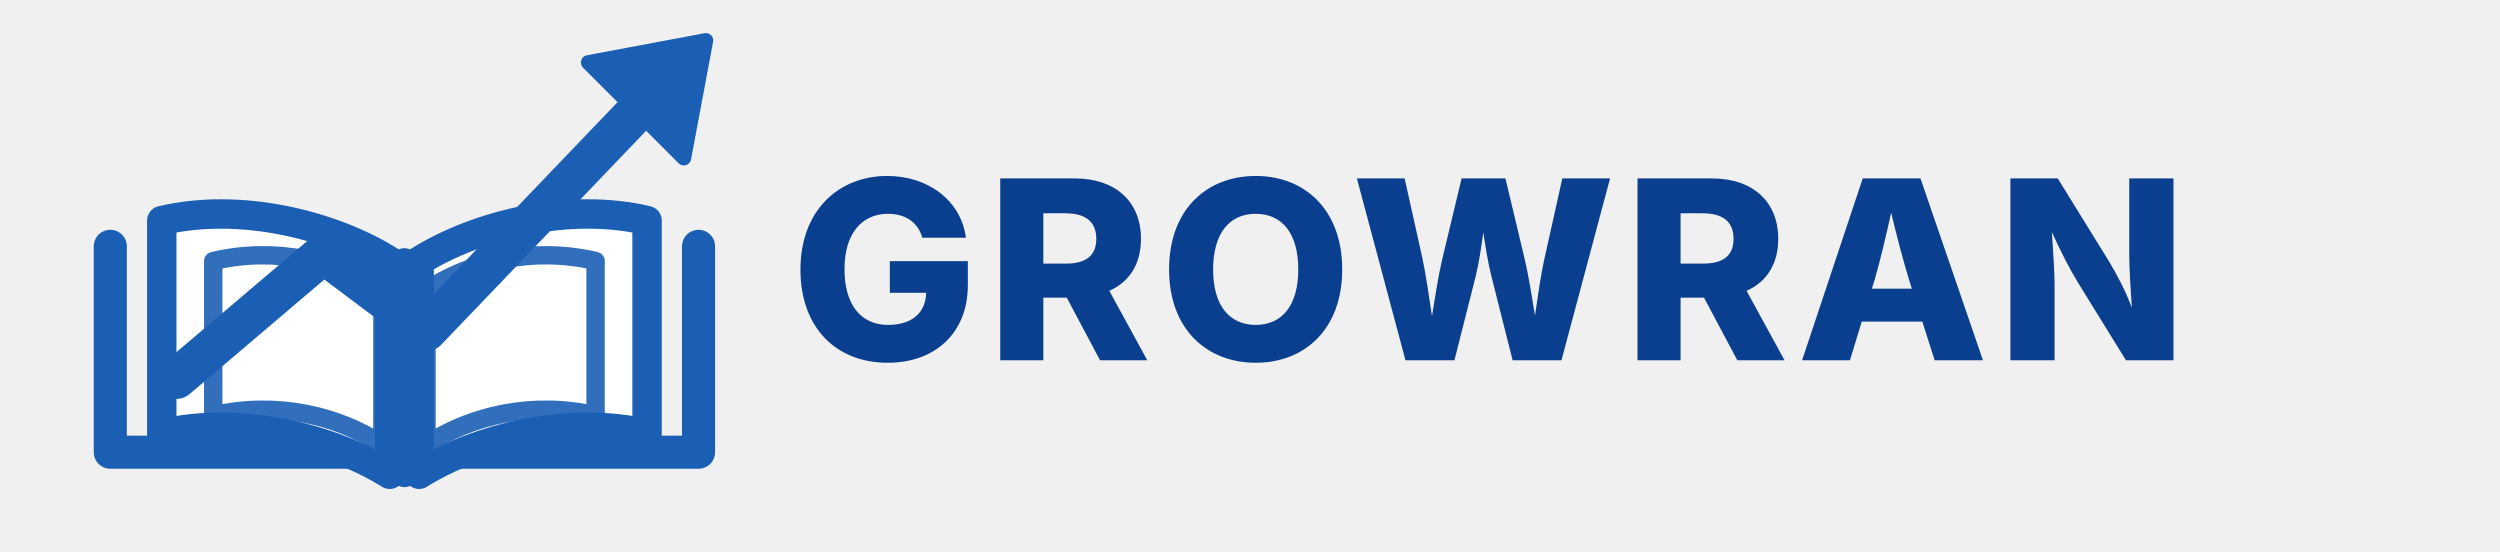
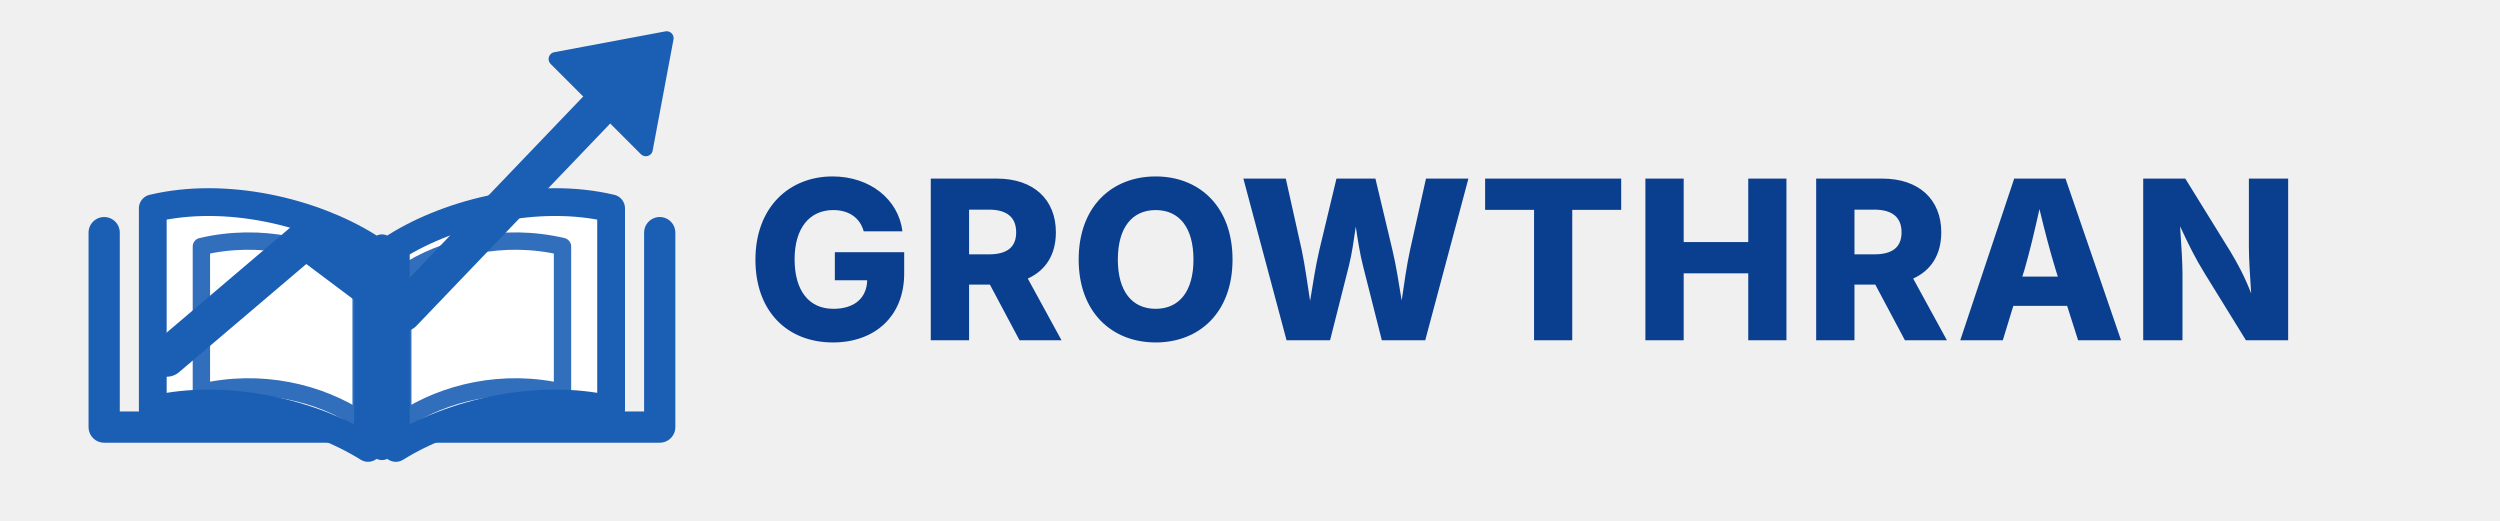
- <svg xmlns="http://www.w3.org/2000/svg" viewBox="0 0 680 150" width="100%" height="100%" fill="none">
+ <svg xmlns="http://www.w3.org/2000/svg" viewBox="0 0 720 150" width="100%" height="100%" fill="none">
  <g transform="translate(10, -5)">
    <path d="M20 72 V128 H180 V72" stroke="#1B5FB5" stroke-width="9" stroke-linecap="round" stroke-linejoin="round" />
    <path d="M34 65 C55 60 80 66 96 76 V134 C80 124 55 118 34 123 Z" fill="#FFFFFF" stroke="#1B5FB5" stroke-width="8" stroke-linejoin="round" />
    <path d="M48 76 C65 72 82 76 94 84 V126 C82 118 65 114 48 118 Z" fill="none" stroke="#1B5FB5" stroke-width="5" stroke-linejoin="round" opacity="0.9" />
    <path d="M166 65 C145 60 120 66 104 76 V134 C120 124 145 118 166 123 Z" fill="#FFFFFF" stroke="#1B5FB5" stroke-width="8" stroke-linejoin="round" />
    <path d="M152 76 C135 72 118 76 106 84 V126 C118 118 135 114 152 118 Z" fill="none" stroke="#1B5FB5" stroke-width="5" stroke-linejoin="round" opacity="0.9" />
    <line x1="100" y1="76" x2="100" y2="134" stroke="#1B5FB5" stroke-width="7" stroke-linecap="round" />
    <path d="M38 108 L78 74 L106 95 L174 24" stroke="#1B5FB5" stroke-width="11" stroke-linecap="round" stroke-linejoin="round" />
    <polygon points="182,16 150,22 176,48" fill="#1B5FB5" stroke="#1B5FB5" stroke-width="4" stroke-linejoin="round" />
  </g>
-   <text x="215" y="98" font-family="'Space Grotesk', 'Montserrat', 'Inter', -apple-system, sans-serif" font-size="68" font-weight="800" fill="#0A3F8F" letter-spacing="0.03em">GROWRAN</text>
+   <text x="215" y="98" font-family="'Space Grotesk', 'Montserrat', 'Inter', -apple-system, sans-serif" font-size="64" font-weight="800" fill="#0A3F8F" letter-spacing="0.02em">GROWTHRAN</text>
</svg>
